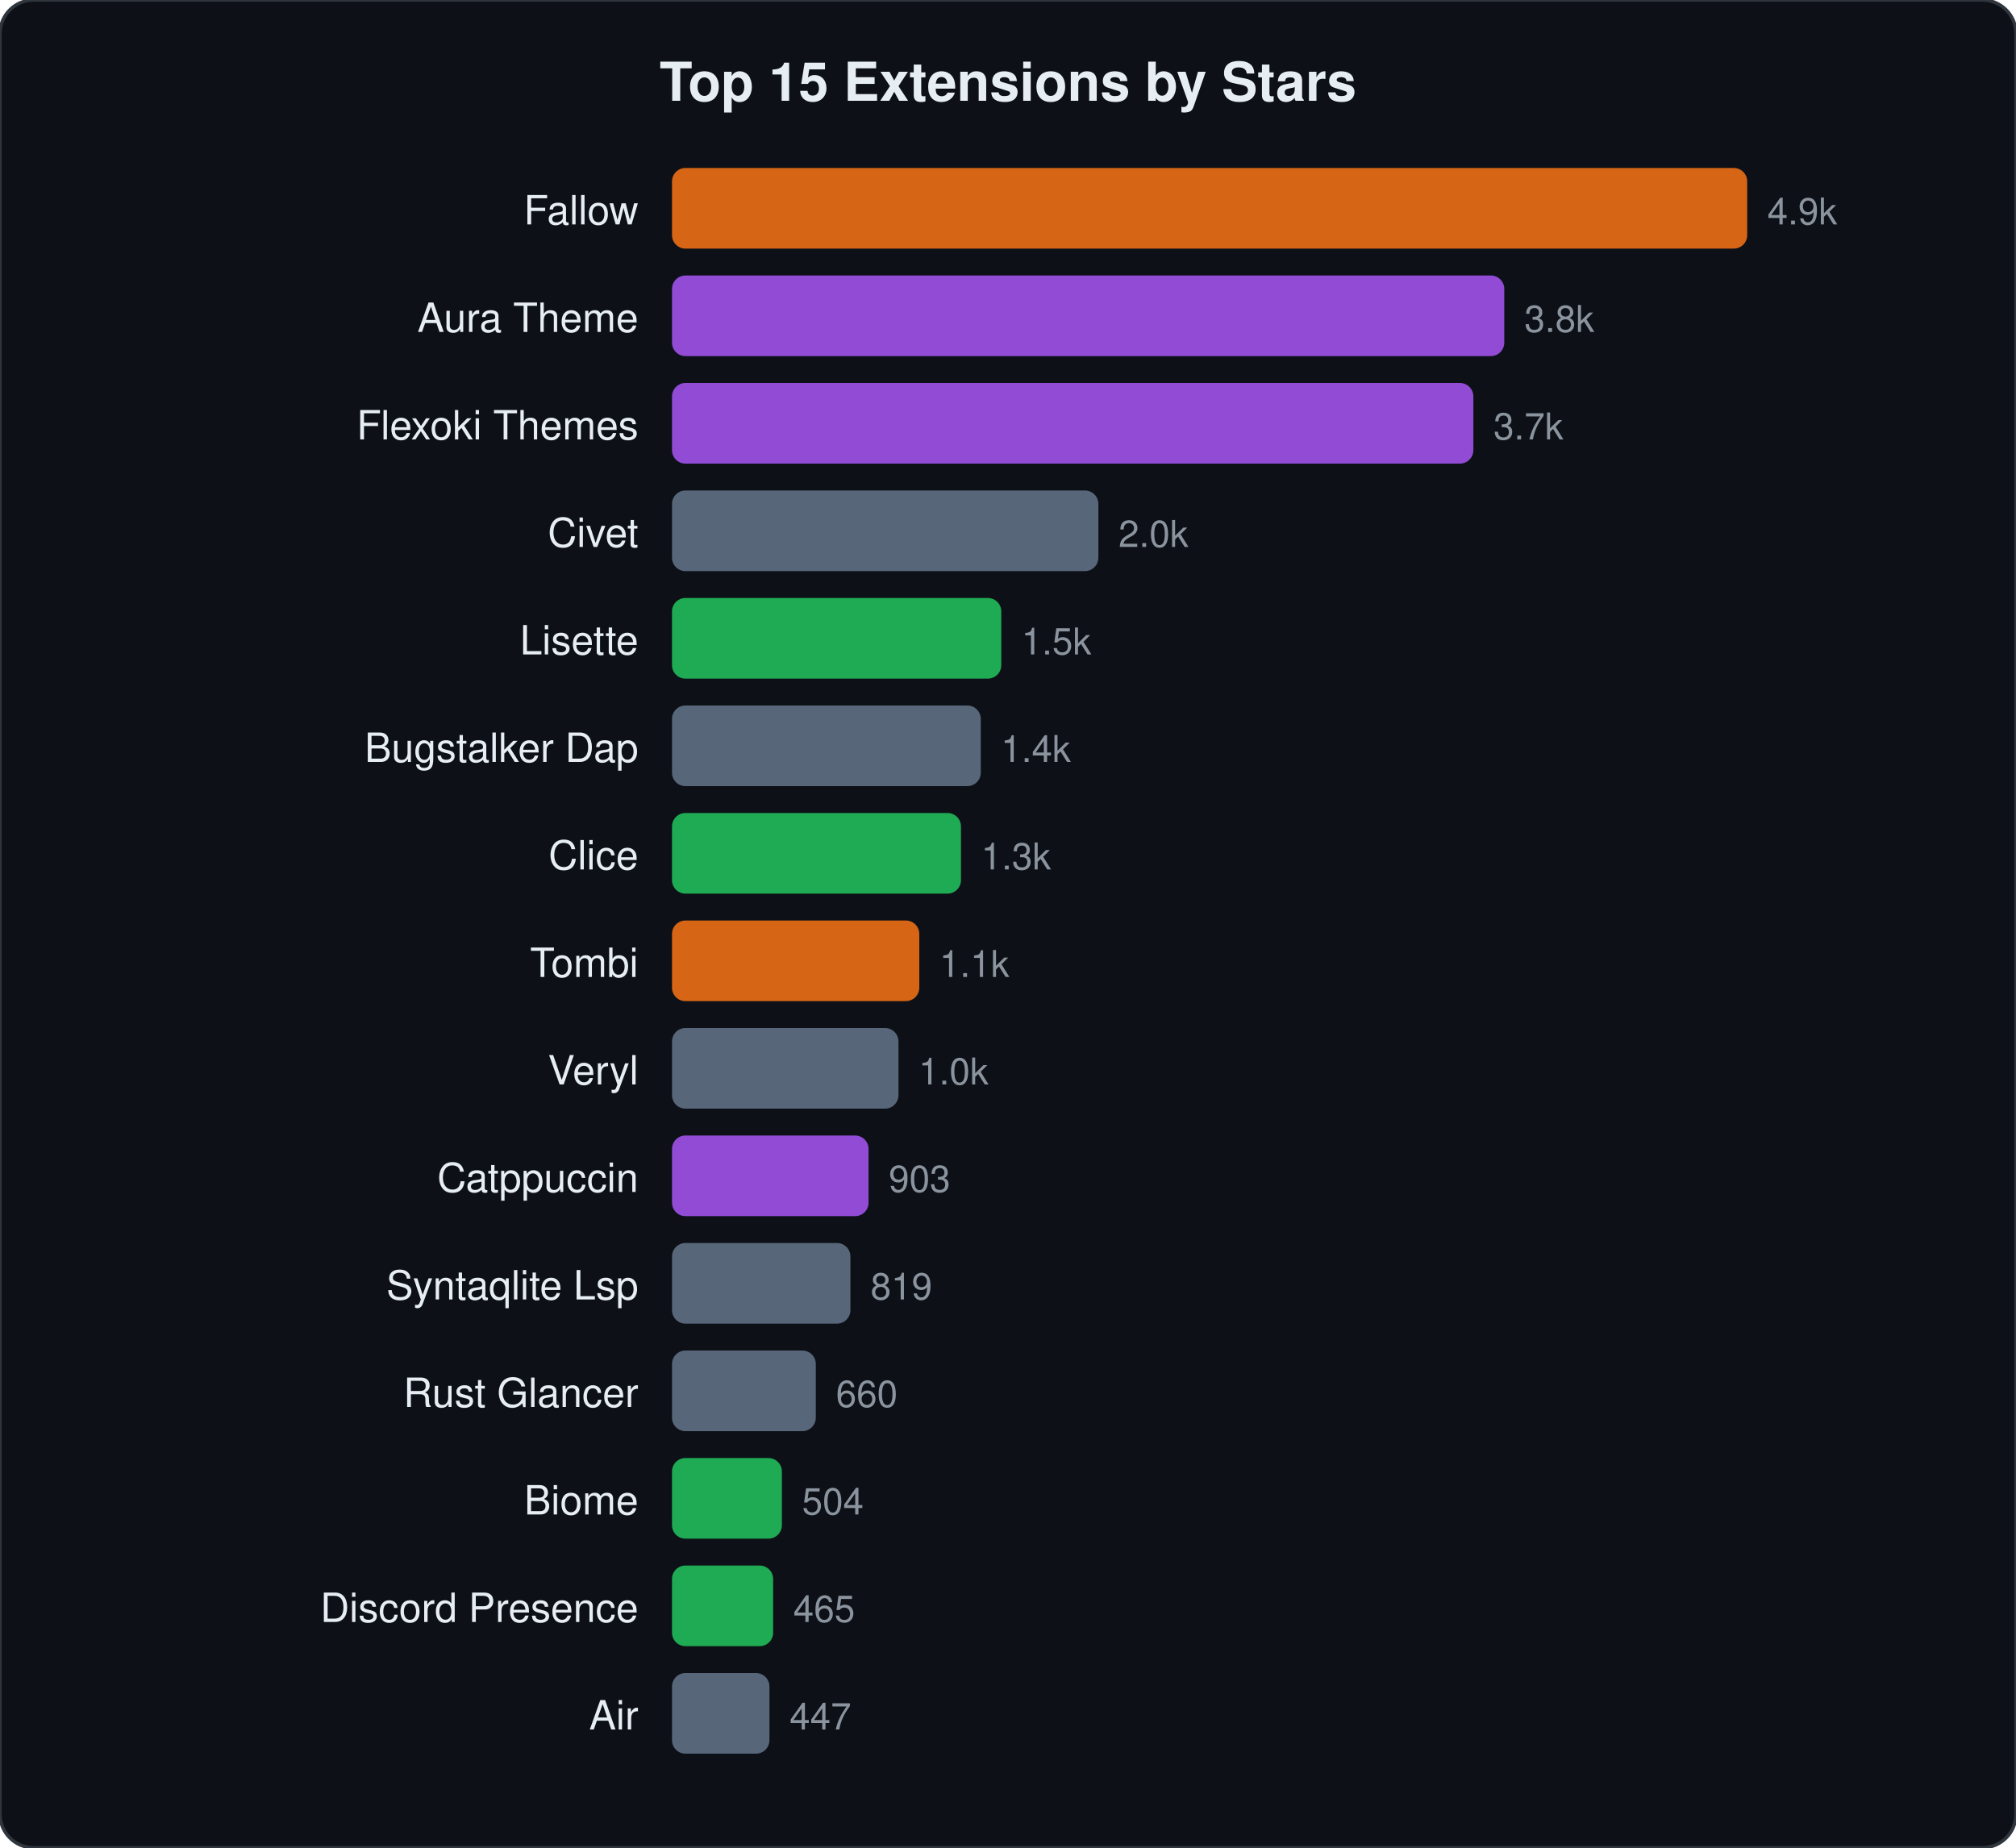
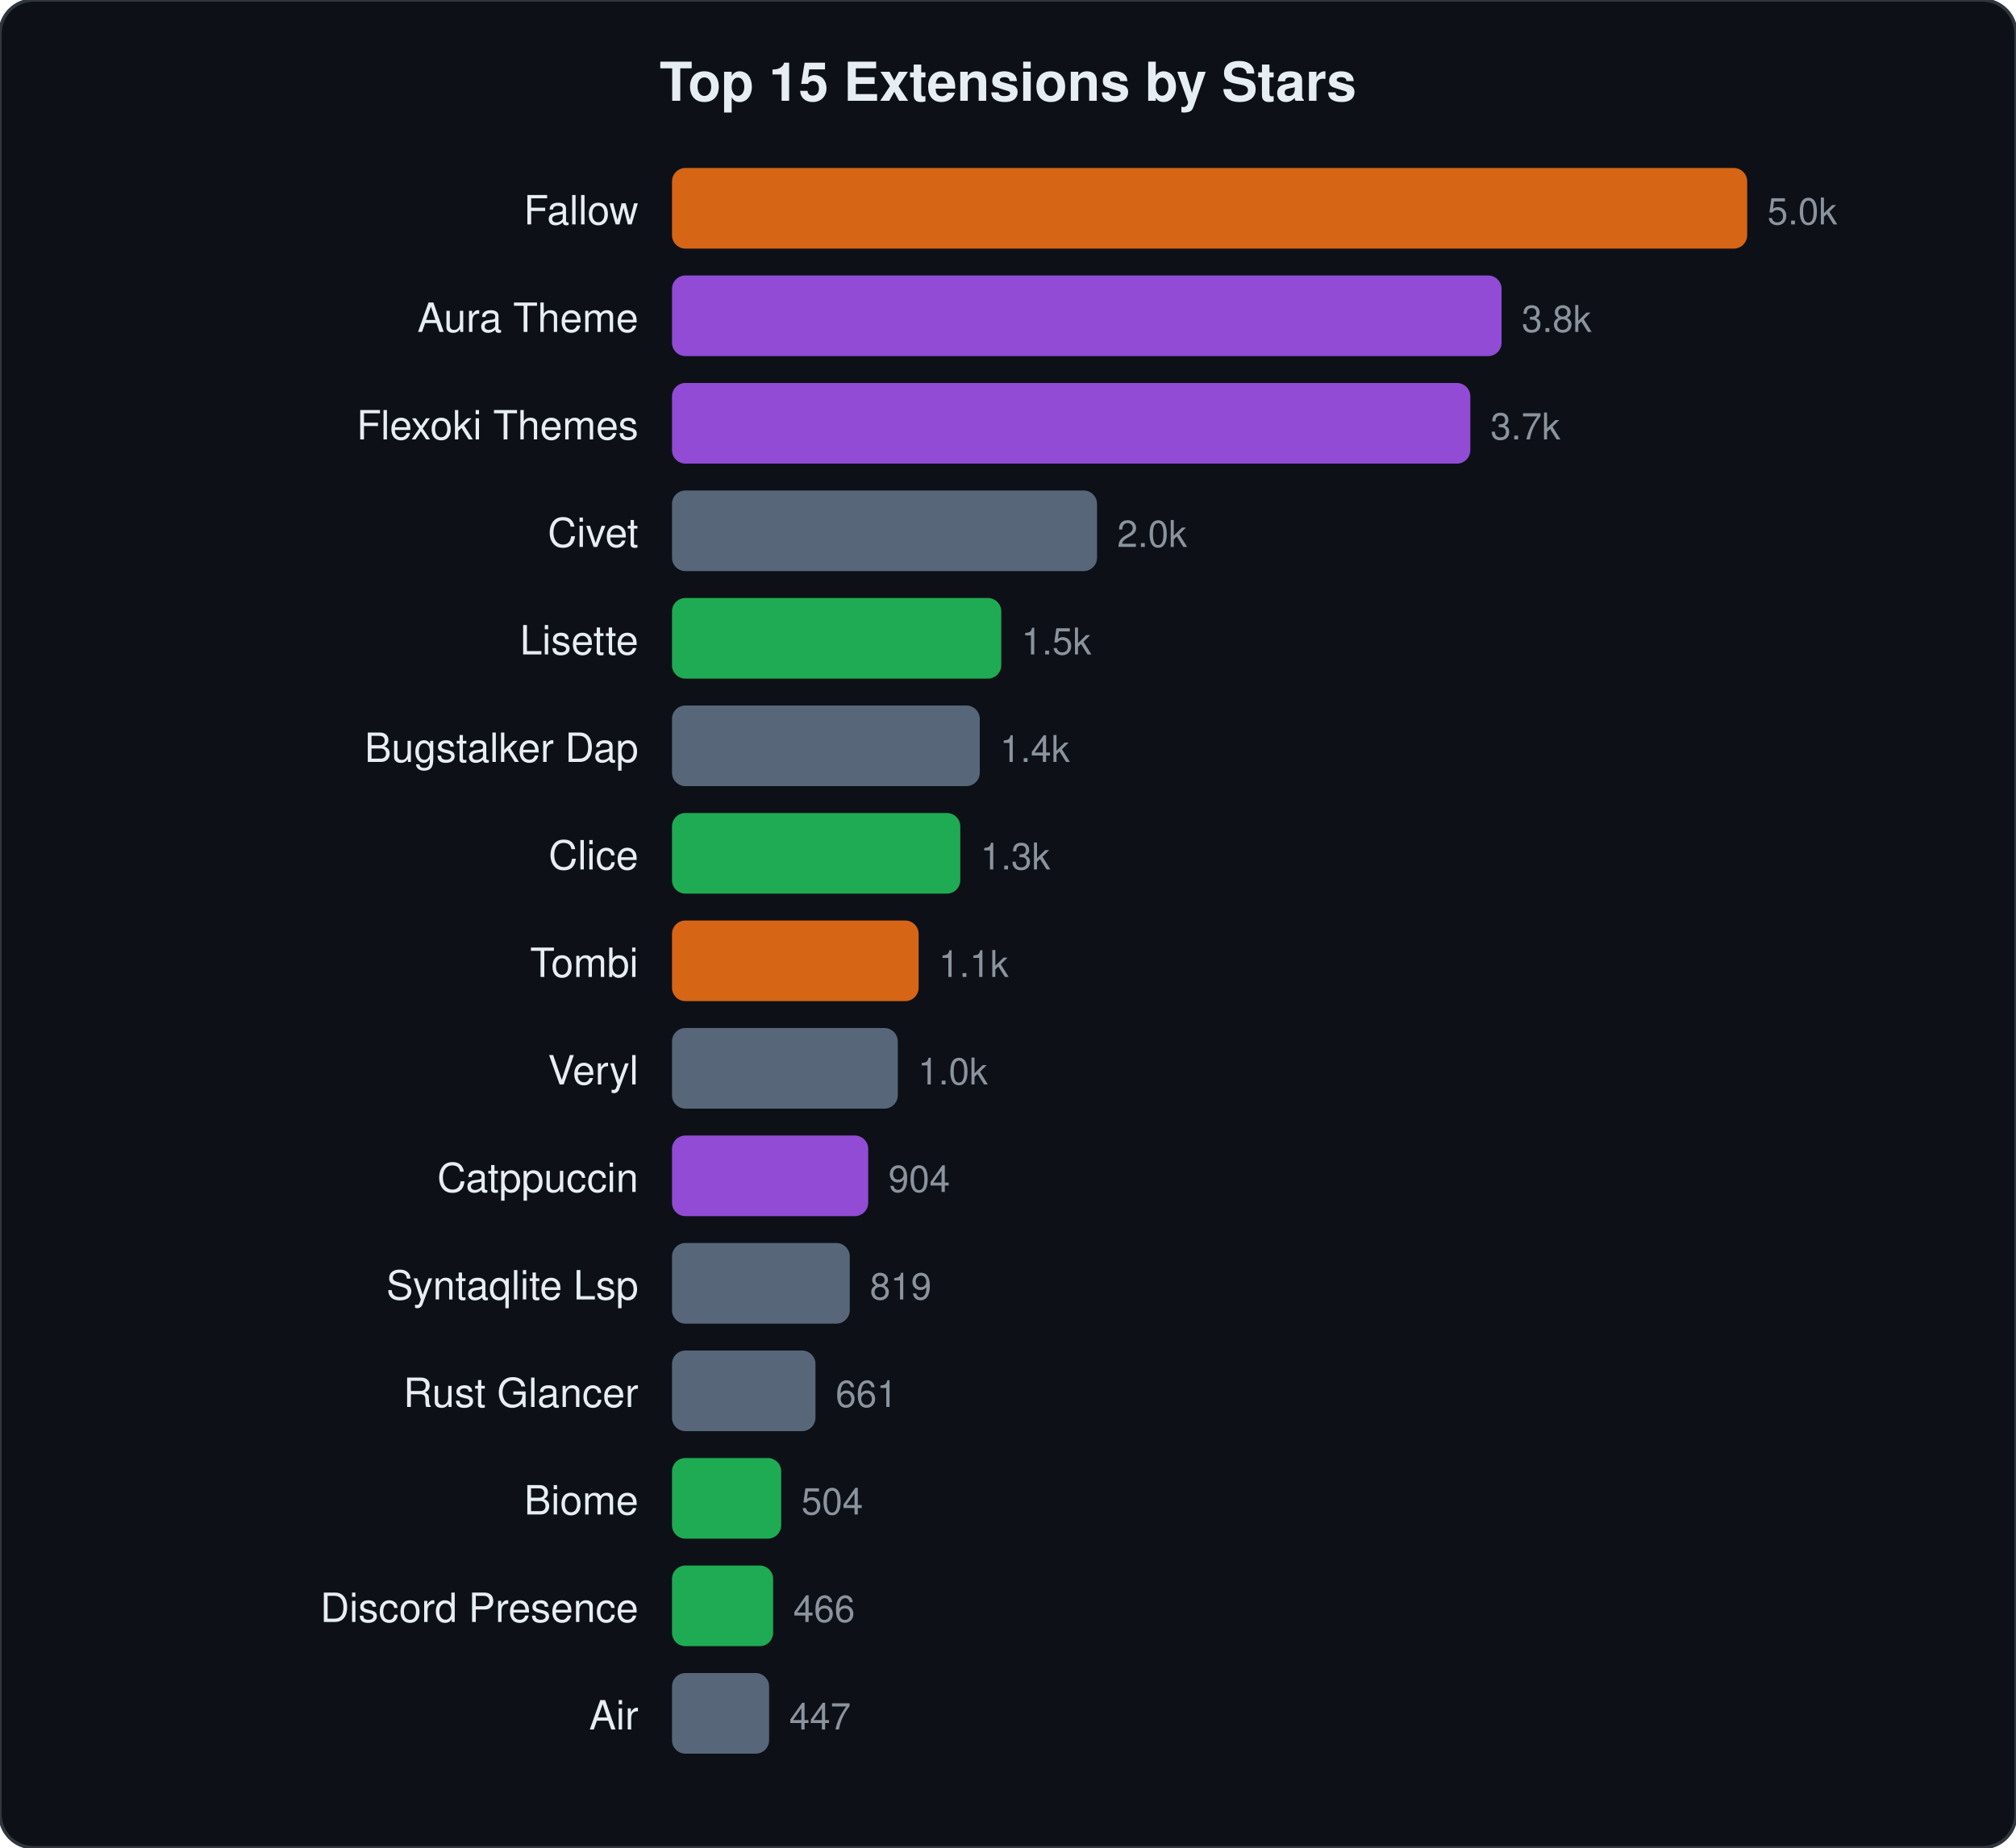
<svg xmlns="http://www.w3.org/2000/svg" viewBox="0 0 600 550" width="600" height="550">
  <style>text{font-family:-apple-system,BlinkMacSystemFont,"Segoe UI",Helvetica,Arial,sans-serif;fill:#e6edf3}.name{font-size:12px}.stars{font-size:11px;fill:#8b949e}.title{font-size:16px;font-weight:600}</style>
  <rect width="600" height="550" rx="10" fill="#0d1117" stroke="#30363d" stroke-width="1" />
  <text x="300" y="30" text-anchor="middle" class="title">Top 15 Extensions by Stars</text>
  <text x="190" y="66.8" text-anchor="end" class="name">Fallow</text>
  <rect x="200" y="50.0" width="320.0" height="24" rx="4" fill="#f97316" opacity="0.85" />
-   <text x="526.0" y="66.8" class="stars">4.9k</text>
+   <text x="526.0" y="66.8" class="stars">5.0k</text>
  <text x="190" y="98.8" text-anchor="end" class="name">Aura Theme</text>
-   <rect x="200" y="82.0" width="247.7" height="24" rx="4" fill="#a855f7" opacity="0.85" />
-   <text x="453.7" y="98.8" class="stars">3.8k</text>
+   <rect x="200" y="82.0" width="246.9" height="24" rx="4" fill="#a855f7" opacity="0.85" />
+   <text x="452.9" y="98.8" class="stars">3.8k</text>
  <text x="190" y="130.8" text-anchor="end" class="name">Flexoki Themes</text>
-   <rect x="200" y="114.0" width="238.5" height="24" rx="4" fill="#a855f7" opacity="0.85" />
-   <text x="444.5" y="130.8" class="stars">3.7k</text>
+   <rect x="200" y="114.0" width="237.6" height="24" rx="4" fill="#a855f7" opacity="0.85" />
+   <text x="443.6" y="130.8" class="stars">3.7k</text>
  <text x="190" y="162.8" text-anchor="end" class="name">Civet</text>
-   <rect x="200" y="146.0" width="126.9" height="24" rx="4" fill="#64748b" opacity="0.85" />
-   <text x="332.9" y="162.8" class="stars">2.0k</text>
+   <rect x="200" y="146.0" width="126.5" height="24" rx="4" fill="#64748b" opacity="0.85" />
+   <text x="332.5" y="162.8" class="stars">2.0k</text>
  <text x="190" y="194.8" text-anchor="end" class="name">Lisette</text>
  <rect x="200" y="178.0" width="98.0" height="24" rx="4" fill="#22c55e" opacity="0.85" />
  <text x="304.0" y="194.8" class="stars">1.5k</text>
  <text x="190" y="226.8" text-anchor="end" class="name">Bugstalker Dap</text>
-   <rect x="200" y="210.0" width="91.9" height="24" rx="4" fill="#64748b" opacity="0.85" />
-   <text x="297.9" y="226.8" class="stars">1.4k</text>
+   <rect x="200" y="210.0" width="91.6" height="24" rx="4" fill="#64748b" opacity="0.85" />
+   <text x="297.6" y="226.8" class="stars">1.4k</text>
  <text x="190" y="258.8" text-anchor="end" class="name">Clice</text>
-   <rect x="200" y="242.0" width="86.0" height="24" rx="4" fill="#22c55e" opacity="0.85" />
-   <text x="292.0" y="258.8" class="stars">1.3k</text>
+   <rect x="200" y="242.0" width="85.8" height="24" rx="4" fill="#22c55e" opacity="0.85" />
+   <text x="291.8" y="258.8" class="stars">1.3k</text>
  <text x="190" y="290.8" text-anchor="end" class="name">Tombi</text>
-   <rect x="200" y="274.0" width="73.6" height="24" rx="4" fill="#f97316" opacity="0.85" />
-   <text x="279.6" y="290.8" class="stars">1.1k</text>
+   <rect x="200" y="274.0" width="73.4" height="24" rx="4" fill="#f97316" opacity="0.85" />
+   <text x="279.4" y="290.8" class="stars">1.1k</text>
  <text x="190" y="322.8" text-anchor="end" class="name">Veryl</text>
-   <rect x="200" y="306.0" width="67.4" height="24" rx="4" fill="#64748b" opacity="0.85" />
-   <text x="273.4" y="322.8" class="stars">1.0k</text>
+   <rect x="200" y="306.0" width="67.2" height="24" rx="4" fill="#64748b" opacity="0.85" />
+   <text x="273.2" y="322.8" class="stars">1.0k</text>
  <text x="190" y="354.8" text-anchor="end" class="name">Catppuccin</text>
-   <rect x="200" y="338.0" width="58.5" height="24" rx="4" fill="#a855f7" opacity="0.85" />
-   <text x="264.5" y="354.8" class="stars">903</text>
+   <rect x="200" y="338.0" width="58.4" height="24" rx="4" fill="#a855f7" opacity="0.85" />
+   <text x="264.4" y="354.8" class="stars">904</text>
  <text x="190" y="386.8" text-anchor="end" class="name">Syntaqlite Lsp</text>
-   <rect x="200" y="370.0" width="53.1" height="24" rx="4" fill="#64748b" opacity="0.85" />
-   <text x="259.1" y="386.8" class="stars">819</text>
+   <rect x="200" y="370.0" width="52.9" height="24" rx="4" fill="#64748b" opacity="0.85" />
+   <text x="258.9" y="386.8" class="stars">819</text>
  <text x="190" y="418.8" text-anchor="end" class="name">Rust Glancer</text>
-   <rect x="200" y="402.0" width="42.8" height="24" rx="4" fill="#64748b" opacity="0.85" />
-   <text x="248.8" y="418.8" class="stars">660</text>
+   <rect x="200" y="402.0" width="42.7" height="24" rx="4" fill="#64748b" opacity="0.85" />
+   <text x="248.7" y="418.8" class="stars">661</text>
  <text x="190" y="450.8" text-anchor="end" class="name">Biome</text>
-   <rect x="200" y="434.0" width="32.7" height="24" rx="4" fill="#22c55e" opacity="0.85" />
-   <text x="238.7" y="450.8" class="stars">504</text>
+   <rect x="200" y="434.0" width="32.5" height="24" rx="4" fill="#22c55e" opacity="0.85" />
+   <text x="238.5" y="450.8" class="stars">504</text>
  <text x="190" y="482.8" text-anchor="end" class="name">Discord Presence</text>
  <rect x="200" y="466.0" width="30.1" height="24" rx="4" fill="#22c55e" opacity="0.85" />
-   <text x="236.1" y="482.8" class="stars">465</text>
+   <text x="236.1" y="482.8" class="stars">466</text>
  <text x="190" y="514.8" text-anchor="end" class="name">Air</text>
-   <rect x="200" y="498.0" width="29.0" height="24" rx="4" fill="#64748b" opacity="0.85" />
-   <text x="235.0" y="514.8" class="stars">447</text>
+   <rect x="200" y="498.0" width="28.9" height="24" rx="4" fill="#64748b" opacity="0.85" />
+   <text x="234.9" y="514.8" class="stars">447</text>
</svg>
